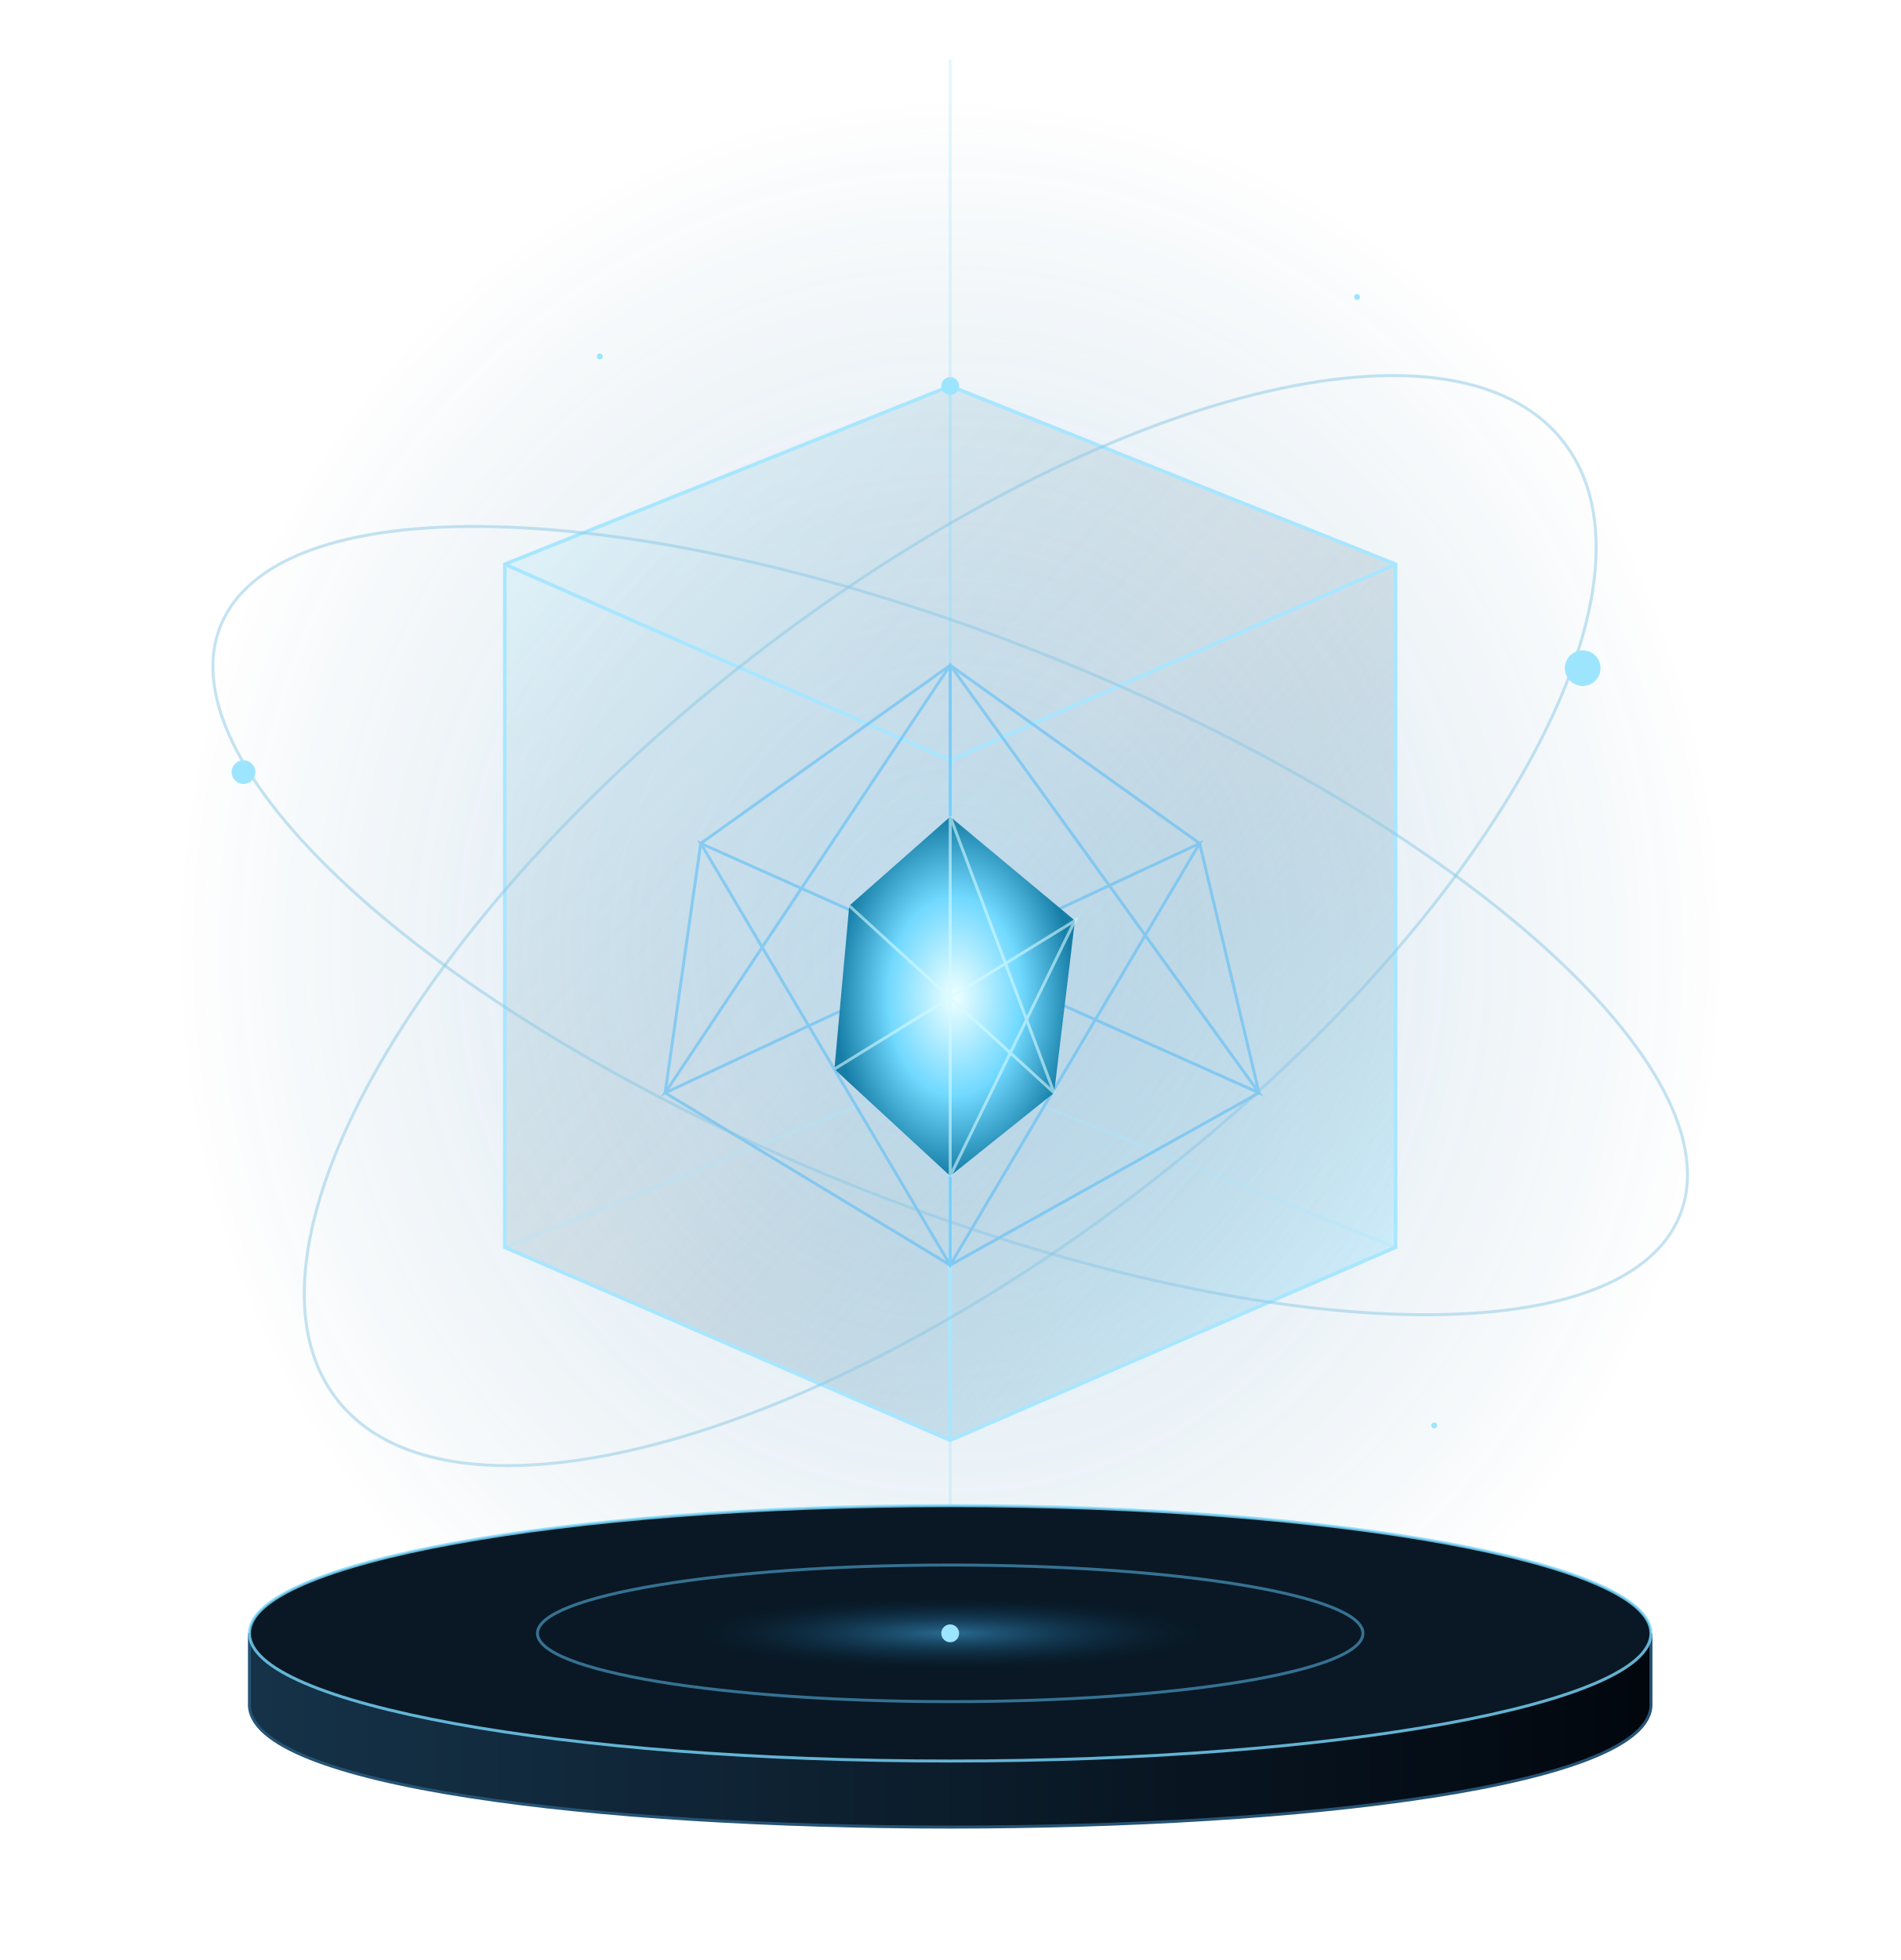
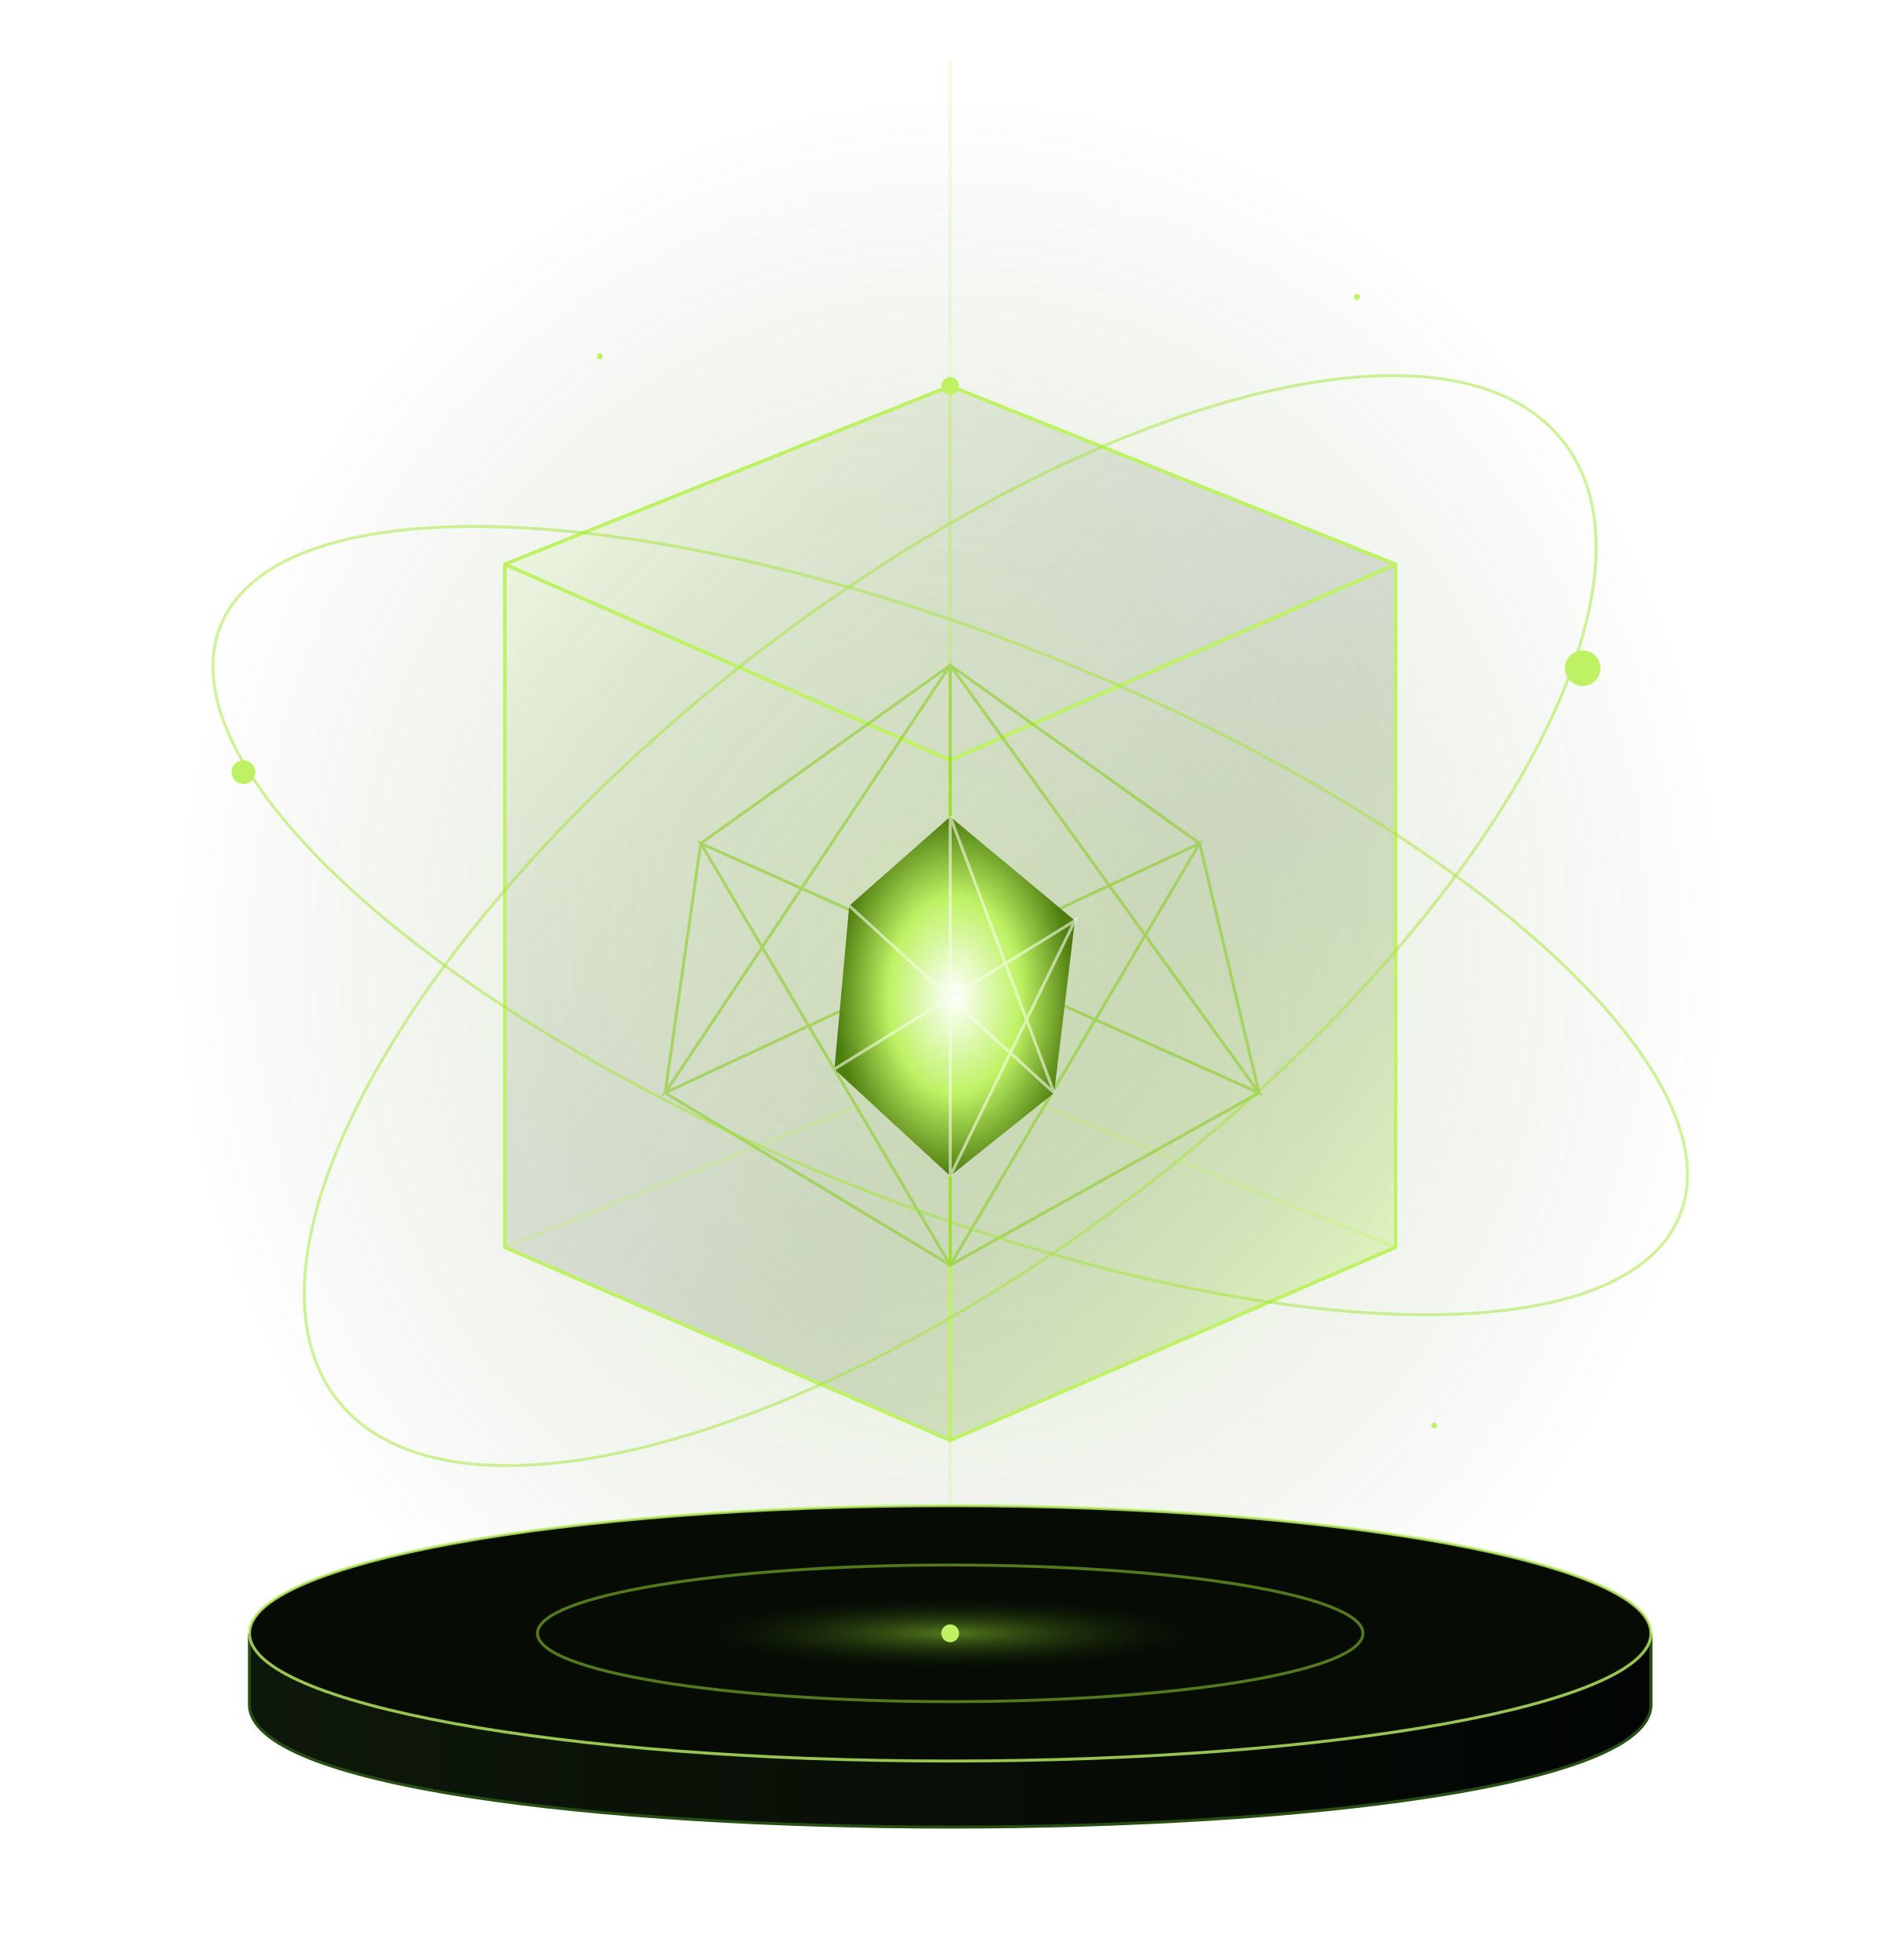
<svg xmlns="http://www.w3.org/2000/svg" viewBox="0 0 640 660" fill="none">
  <defs>
    <radialGradient id="halo">
-       <stop stop-color="#48beff" stop-opacity=".5" />
-       <stop offset="1" stop-color="#064370" stop-opacity="0" />
+       <stop stop-color="#a3e635" stop-opacity=".5" />
+       <stop offset="1" stop-color="#16380a" stop-opacity="0" />
    </radialGradient>
    <linearGradient id="glass" x1="160" y1="190" x2="450" y2="450" gradientUnits="userSpaceOnUse">
-       <stop stop-color="#9ee8ff" stop-opacity=".2" />
-       <stop offset=".5" stop-color="#0a466a" stop-opacity=".12" />
-       <stop offset="1" stop-color="#91dfff" stop-opacity=".35" />
+       <stop stop-color="#d9f99d" stop-opacity=".2" />
+       <stop offset=".5" stop-color="#122b08" stop-opacity=".12" />
+       <stop offset="1" stop-color="#bef264" stop-opacity=".35" />
    </linearGradient>
    <linearGradient id="base">
-       <stop stop-color="#153248" />
-       <stop offset="1" stop-color="#02070e" />
+       <stop stop-color="#0e180a" />
+       <stop offset="1" stop-color="#020503" />
    </linearGradient>
    <radialGradient id="core">
-       <stop stop-color="#efffff" />
-       <stop offset=".55" stop-color="#72d9ff" />
-       <stop offset="1" stop-color="#167da6" />
+       <stop stop-color="#ffffff" />
+       <stop offset=".55" stop-color="#bef264" />
+       <stop offset="1" stop-color="#4d7c0f" />
    </radialGradient>
  </defs>
  <ellipse cx="320" cy="320" rx="265" ry="290" fill="url(#halo)" opacity=".45" />
-   <path d="M320 20V565" stroke="#6fdcff" opacity=".2" />
-   <path d="M84 550v24c0 55 472 55 472 0v-24" fill="url(#base)" stroke="#255475" />
-   <ellipse cx="320" cy="550" rx="236" ry="43" fill="#091824" stroke="#79d9ff" stroke-opacity=".8" />
-   <ellipse cx="320" cy="550" rx="139" ry="23" stroke="#63caff" stroke-opacity=".5" />
+   <path d="M320 20V565" stroke="#bef264" opacity=".2" />
+   <path d="M84 550v24c0 55 472 55 472 0v-24" fill="url(#base)" stroke="#274f14" />
+   <ellipse cx="320" cy="550" rx="236" ry="43" fill="#060b04" stroke="#bef264" stroke-opacity=".8" />
+   <ellipse cx="320" cy="550" rx="139" ry="23" stroke="#a3e635" stroke-opacity=".5" />
  <ellipse cx="320" cy="550" rx="85" ry="12" fill="url(#halo)" />
-   <g stroke="#a8e6ff" stroke-width="1.2">
+   <g stroke="#bef264" stroke-width="1.2">
    <path d="m170 190 150-60 150 60v230l-150 65-150-65Z" fill="url(#glass)" />
    <path d="m170 190 150 66 150-66M320 256v229" />
    <path d="M320 130v230l-150 60m150-60 150 60" opacity=".3" />
  </g>
-   <g stroke="#53b9f5" stroke-opacity=".55">
+   <g stroke="#84cc16" stroke-opacity=".55">
    <path d="m320 224 84 60 20 84-104 58-96-58 12-84Zm0 0 0 202m-84-142 188 84m-200 0 180-84m-168 0 84 142 84-142-180 84 96-144 104 144-188-84Z" />
  </g>
  <path d="m320 275 42 35-7 58-35 28-39-36 5-55Z" fill="url(#core)" />
-   <path d="m286 305 69 63-35-93v121l42-86-81 50" stroke="#d5faff" stroke-opacity=".6" />
-   <g stroke="#8bc9e6" stroke-opacity=".5">
+   <path d="m286 305 69 63-35-93v121l42-86-81 50" stroke="#f7fee7" stroke-opacity=".6" />
+   <g stroke="#a3e635" stroke-opacity=".5">
    <ellipse cx="320" cy="310" rx="265" ry="95" transform="rotate(22 320 310)" />
    <ellipse cx="320" cy="310" rx="262" ry="111" transform="rotate(-38 320 310)" />
  </g>
-   <g fill="#9de5ff">
+   <g fill="#bef264">
    <circle cx="82" cy="260" r="4" />
    <circle cx="533" cy="225" r="6" />
    <circle cx="320" cy="130" r="3" />
    <circle cx="320" cy="550" r="3" />
    <circle cx="457" cy="100" r="1" />
    <circle cx="202" cy="120" r="1" />
    <circle cx="483" cy="480" r="1" />
  </g>
</svg>
